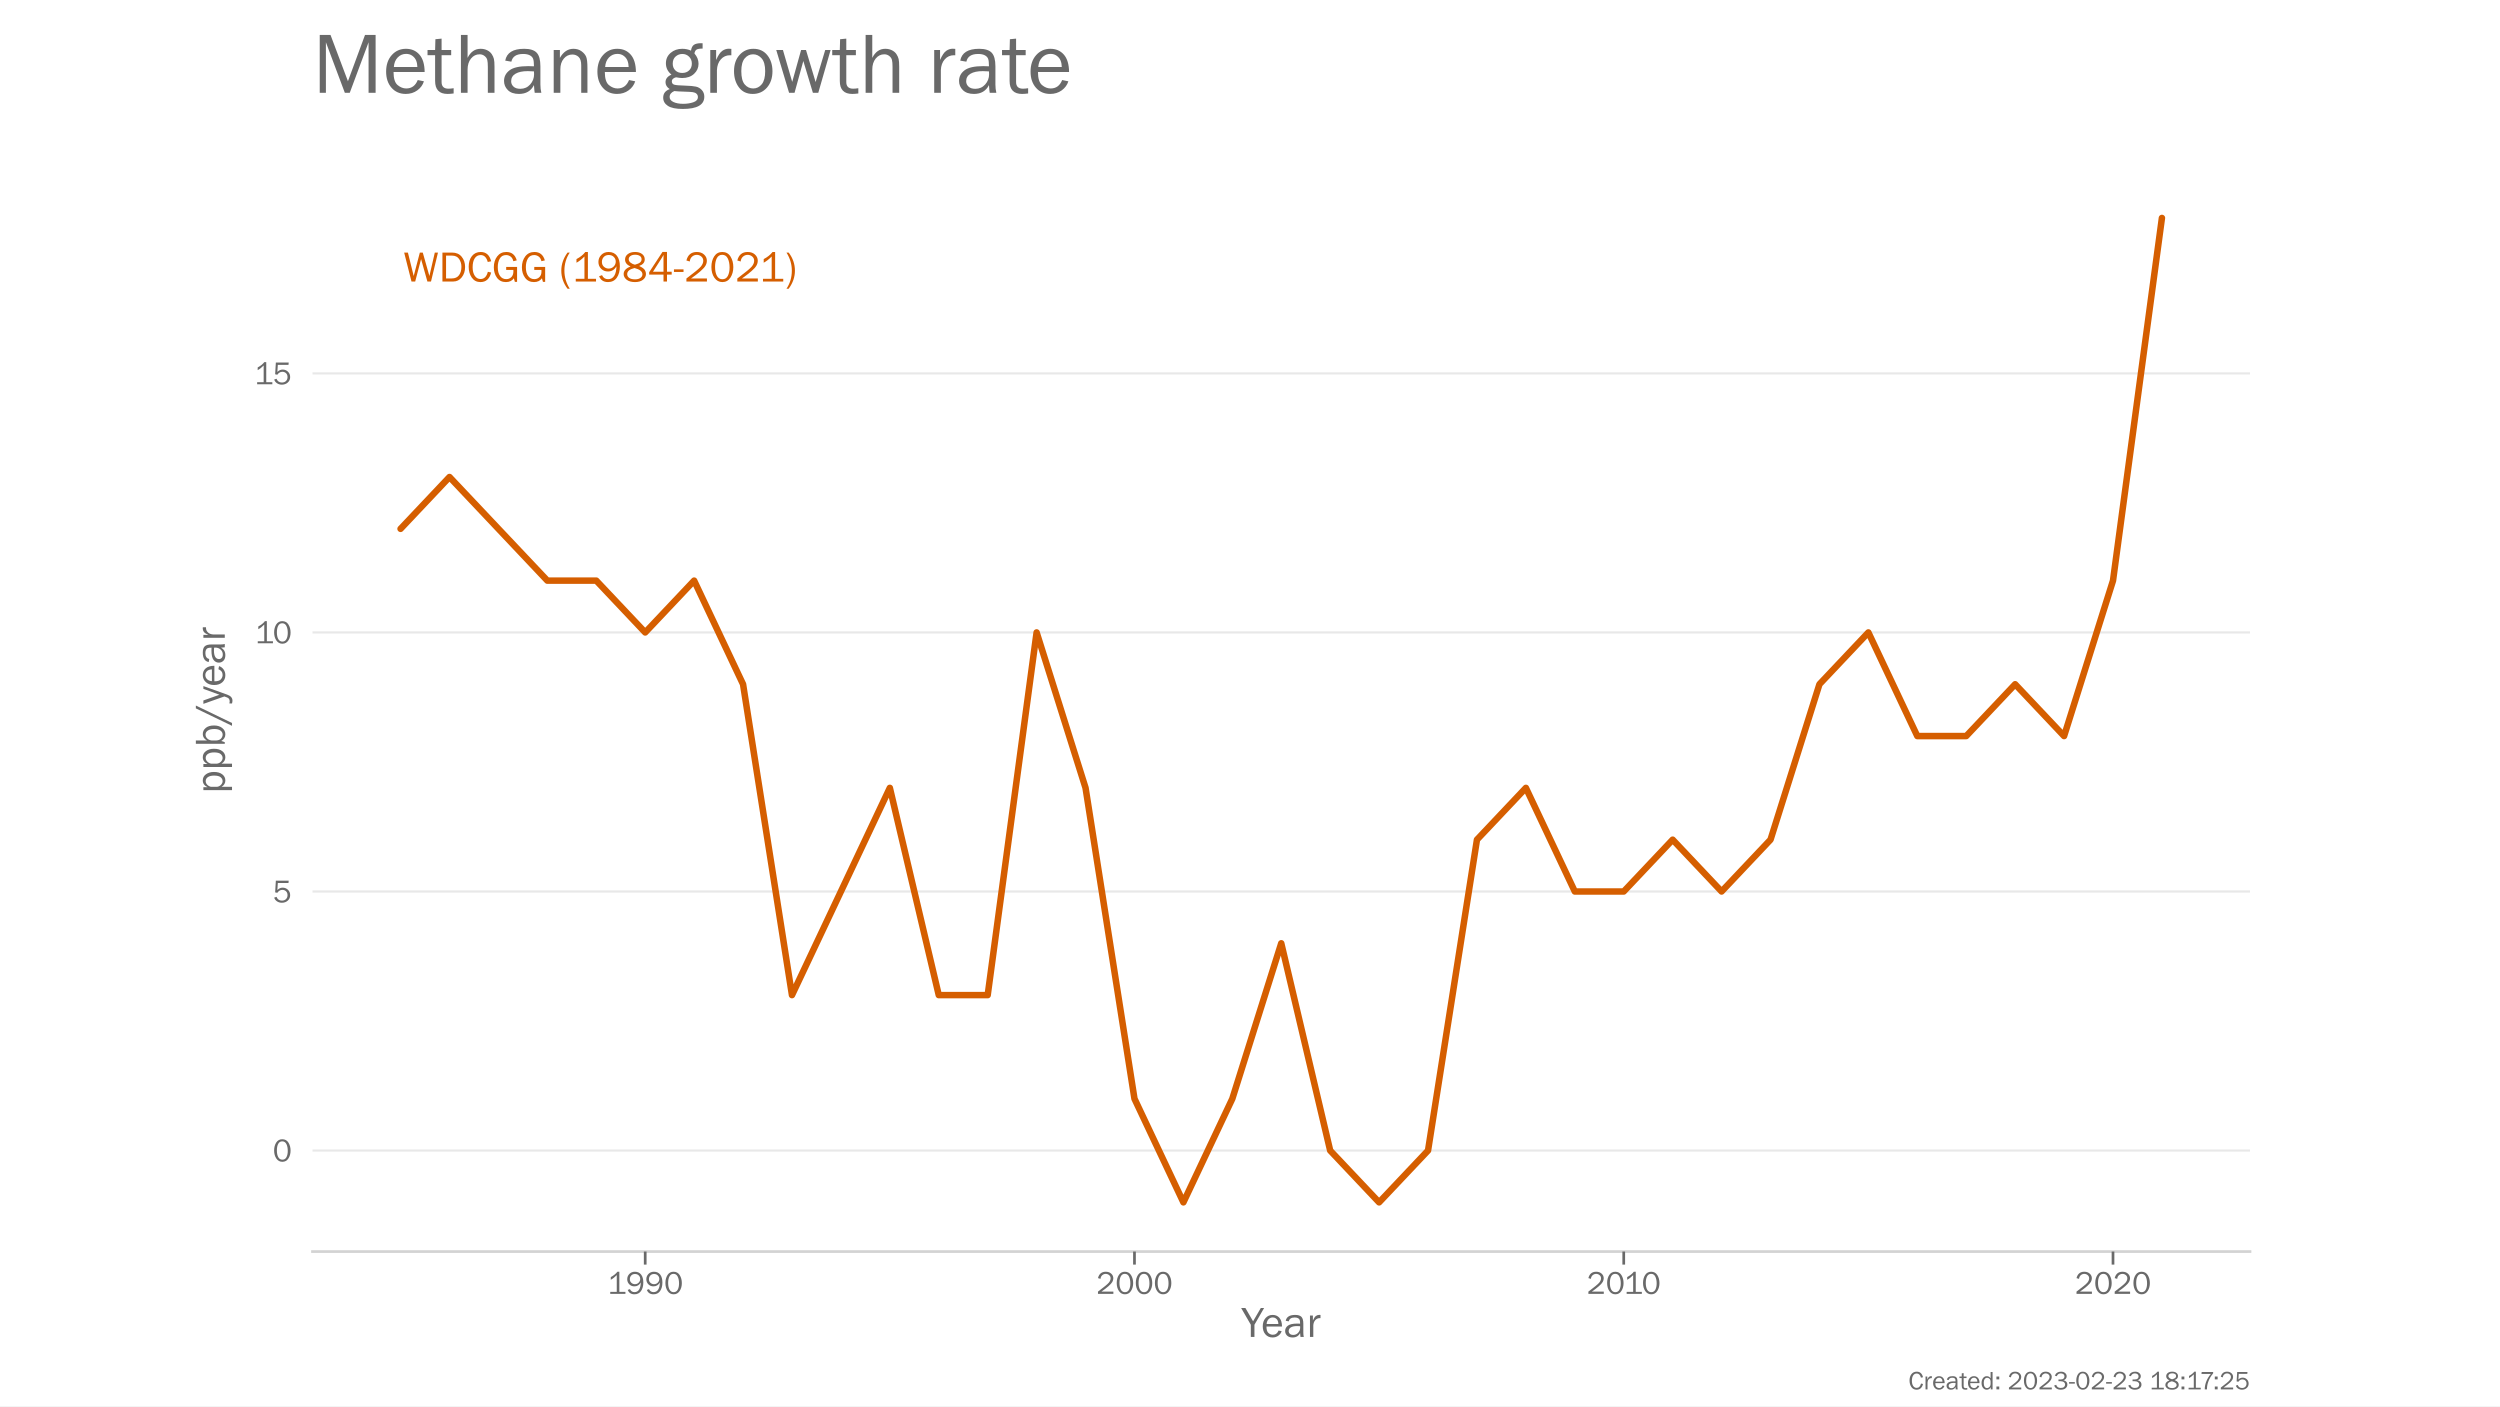
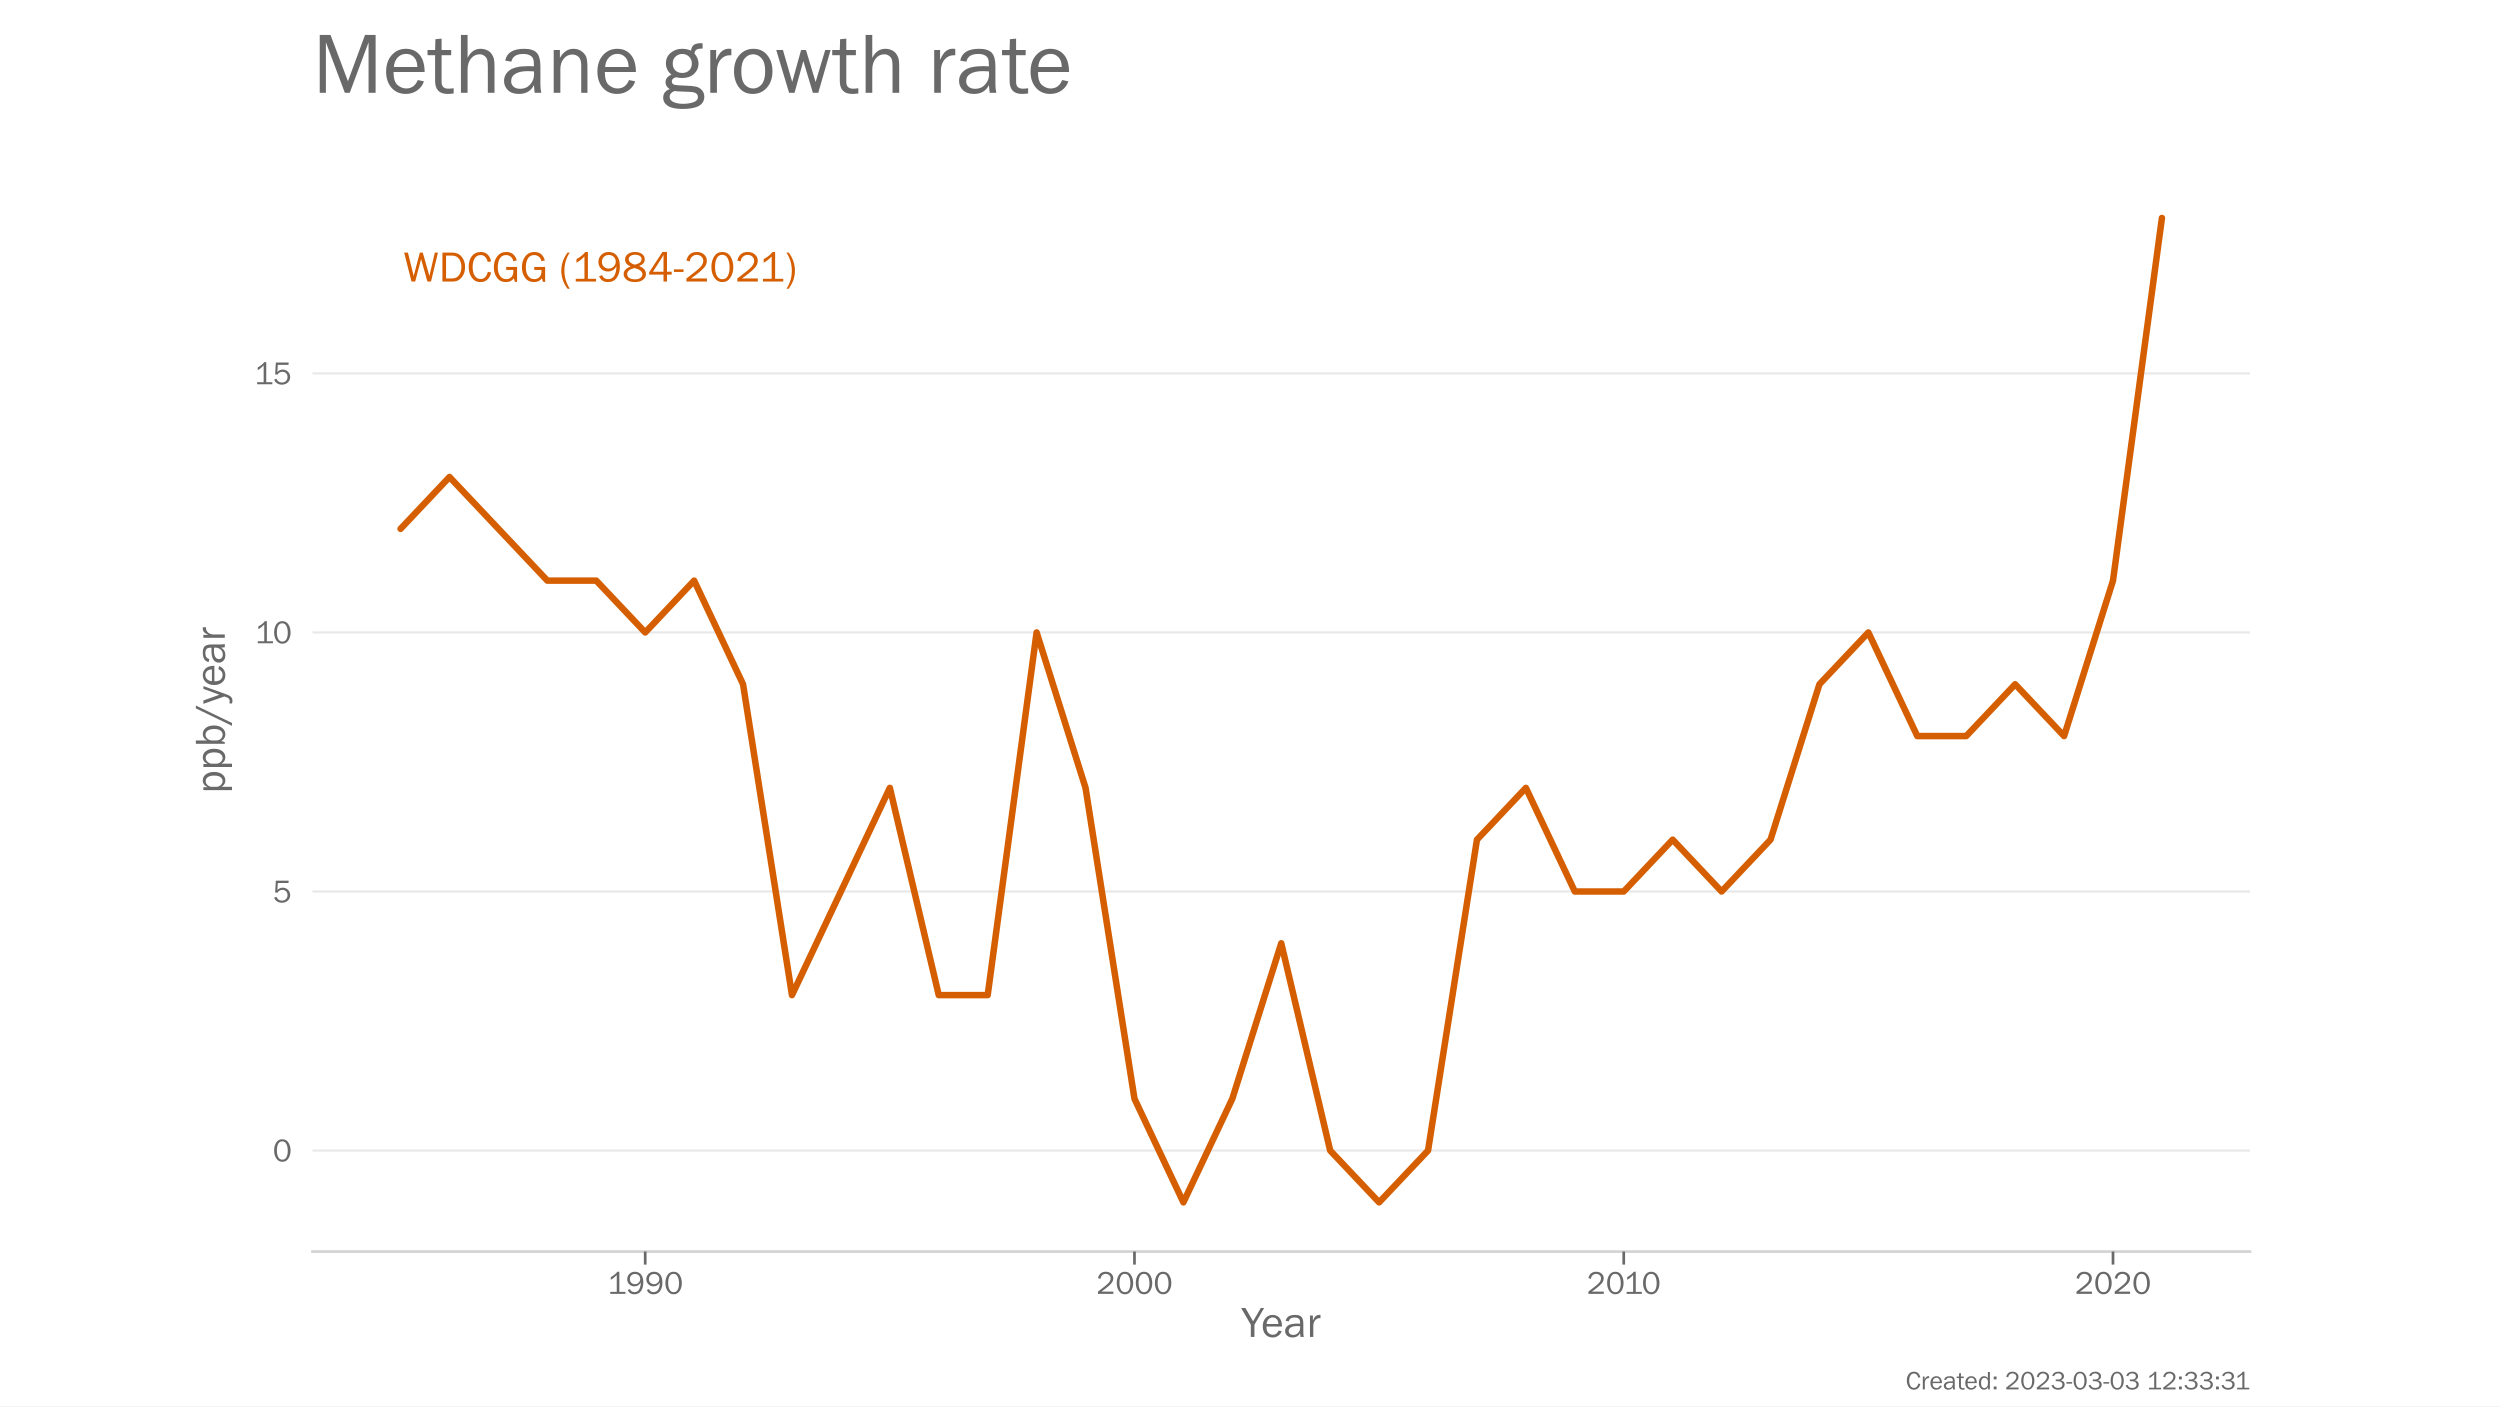
<svg xmlns="http://www.w3.org/2000/svg" xmlns:xlink="http://www.w3.org/1999/xlink" height="648pt" version="1.1" viewBox="0 0 1152 648" width="1152pt">
  <defs>
    <style type="text/css">*{stroke-linecap:butt;stroke-linejoin:round;}</style>
  </defs>
  <g id="figure_1">
    <g id="patch_1">
      <path d="M 0 648  L 1152 648  L 1152 0  L 0 0  z " style="fill:#ffffff;" />
    </g>
    <g id="axes_1">
      <g id="patch_2">
        <path d="M 144 576.72  L 1036.8 576.72  L 1036.8 77.76  L 144 77.76  z " style="fill:none;" />
      </g>
      <g id="patch_3">
        <path d="M 144 576.72  L 1036.8 576.72  " style="fill:none;stroke:#d3d3d3;stroke-linecap:square;stroke-linejoin:miter;stroke-width:1.25;" />
      </g>
      <g id="matplotlib.axis_1">
        <g id="xtick_1">
          <g id="line2d_1">
            <defs>
-               <path d="M 0 0  L 0 6  " id="m92de85a5cd" style="stroke:#696969;stroke-width:1.25;" />
-             </defs>
-             <g>
-               <use style="fill:#696969;stroke:#696969;stroke-width:1.25;" x="297.309" xlink:href="#m92de85a5cd" y="576.72" />
+               <path d="M 0 0  L 0 6  " id="mc06b7b86b5" style="stroke:#696969;stroke-width:1.25;" />
+             </defs>
+             <g>
+               <use style="fill:#696969;stroke:#696969;stroke-width:1.25;" x="297.309" xlink:href="#mc06b7b86b5" y="576.72" />
            </g>
          </g>
          <g id="text_1">
            <g style="fill:#696969;" transform="translate(279.82 596.2184)scale(0.15 -0.15)">
              <defs>
                <path d="M 55.859 6.203  L 55.859 0  L 9.188 0  L 9.188 6.203  L 29.203 6.203  L 29.203 57.672  Q 20.359 48.438 10.844 43.266  L 10.844 51.656  Q 23.969 58.547 31.203 68.016  L 37.156 68.016  L 37.156 6.203  z " id="FranklinGothic-Book-49" />
                <path d="M 5.719 12.156  L 12.406 14.594  Q 16.547 5.375 26.375 5.375  Q 35.891 5.375 40.703 13.375  Q 45.516 21.391 45.656 35.109  Q 39.109 23.094 25.984 23.094  Q 16.703 23.094 10.406 29.422  Q 4.109 35.75 4.109 45.062  Q 4.109 54.547 10.719 61.281  Q 17.328 68.016 27.594 68.016  Q 40.141 68.016 46.828 59.203  Q 53.516 50.391 53.516 34.969  Q 53.516 18.75 46.438 8.719  Q 39.359 -1.312 26.266 -1.312  Q 10.984 -1.312 5.719 12.156  z M 27.828 29.781  Q 34.719 29.781 39.375 34.594  Q 44.047 39.406 44.047 45.844  Q 44.047 52.094 39.625 56.578  Q 35.203 61.078 27.984 61.078  Q 20.656 61.078 16.406 56.469  Q 12.156 51.859 12.156 45.219  Q 12.156 38.094 16.859 33.938  Q 21.578 29.781 27.828 29.781  z " id="FranklinGothic-Book-57" />
                <path d="M 29.391 -1.312  Q 17.875 -1.312 10.984 8.672  Q 4.109 18.656 4.109 33.453  Q 4.109 48 10.641 58  Q 17.188 68.016 29.156 68.016  Q 41.656 68.016 48.125 57.562  Q 54.594 47.125 54.594 33.062  Q 54.594 19.281 47.953 8.984  Q 41.312 -1.312 29.391 -1.312  z M 29.438 5.219  Q 37.891 5.219 41.938 12.859  Q 46 20.516 46 32.078  Q 46 44.734 41.844 53.125  Q 37.703 61.531 29.047 61.531  Q 20.703 61.531 16.625 53.859  Q 12.547 46.188 12.547 33.688  Q 12.547 20.703 16.844 12.953  Q 21.141 5.219 29.438 5.219  z " id="FranklinGothic-Book-48" />
              </defs>
              <use xlink:href="#FranklinGothic-Book-49" />
              <use x="57.268" xlink:href="#FranklinGothic-Book-57" />
              <use x="115.91" xlink:href="#FranklinGothic-Book-57" />
              <use x="174.553" xlink:href="#FranklinGothic-Book-48" />
            </g>
          </g>
        </g>
        <g id="xtick_2">
          <g id="line2d_2">
            <g>
-               <use style="fill:#696969;stroke:#696969;stroke-width:1.25;" x="522.764" xlink:href="#m92de85a5cd" y="576.72" />
+               <use style="fill:#696969;stroke:#696969;stroke-width:1.25;" x="522.764" xlink:href="#mc06b7b86b5" y="576.72" />
            </g>
          </g>
          <g id="text_2">
            <g style="fill:#696969;" transform="translate(505.1714 596.2184)scale(0.15 -0.15)">
              <defs>
                <path d="M 52.484 6.938  L 52.484 0  L 5.172 0  L 5.172 6.938  Q 33.203 27.938 38.594 34.594  Q 44 41.266 44 47.797  Q 44 53.906 39.453 57.656  Q 34.906 61.422 29 61.422  Q 22.906 61.422 18.219 57.297  Q 13.531 53.172 12.938 46.094  L 5.172 48.438  Q 10.062 68.016 29.109 68.016  Q 39.406 68.016 45.844 62.156  Q 52.297 56.297 52.297 47.859  Q 52.297 42.047 49.234 36.672  Q 46.188 31.297 37.688 23.828  Q 29.203 16.359 15.719 6.938  z " id="FranklinGothic-Book-50" />
              </defs>
              <use xlink:href="#FranklinGothic-Book-50" />
              <use x="58.643" xlink:href="#FranklinGothic-Book-48" />
              <use x="117.285" xlink:href="#FranklinGothic-Book-48" />
              <use x="175.928" xlink:href="#FranklinGothic-Book-48" />
            </g>
          </g>
        </g>
        <g id="xtick_3">
          <g id="line2d_3">
            <g>
-               <use style="fill:#696969;stroke:#696969;stroke-width:1.25;" x="748.218" xlink:href="#m92de85a5cd" y="576.72" />
+               <use style="fill:#696969;stroke:#696969;stroke-width:1.25;" x="748.218" xlink:href="#mc06b7b86b5" y="576.72" />
            </g>
          </g>
          <g id="text_3">
            <g style="fill:#696969;" transform="translate(731.151 596.2184)scale(0.15 -0.15)">
              <use xlink:href="#FranklinGothic-Book-50" />
              <use x="58.643" xlink:href="#FranklinGothic-Book-48" />
              <use x="113.535" xlink:href="#FranklinGothic-Book-49" />
              <use x="168.928" xlink:href="#FranklinGothic-Book-48" />
            </g>
          </g>
        </g>
        <g id="xtick_4">
          <g id="line2d_4">
            <g>
-               <use style="fill:#696969;stroke:#696969;stroke-width:1.25;" x="973.673" xlink:href="#m92de85a5cd" y="576.72" />
+               <use style="fill:#696969;stroke:#696969;stroke-width:1.25;" x="973.673" xlink:href="#mc06b7b86b5" y="576.72" />
            </g>
          </g>
          <g id="text_4">
            <g style="fill:#696969;" transform="translate(956.0805 596.2184)scale(0.15 -0.15)">
              <use xlink:href="#FranklinGothic-Book-50" />
              <use x="58.643" xlink:href="#FranklinGothic-Book-48" />
              <use x="117.285" xlink:href="#FranklinGothic-Book-50" />
              <use x="175.928" xlink:href="#FranklinGothic-Book-48" />
            </g>
          </g>
        </g>
        <g id="text_5">
          <g style="fill:#696969;" transform="translate(572.1094 616.0481)scale(0.2 -0.2)">
            <defs>
              <path d="M 52 66.656  L 29.688 28.031  L 29.688 0  L 21.344 0  L 21.344 28.031  L -0.984 66.656  L 8.844 66.656  L 26.562 35.984  L 44.391 66.656  z " id="FranklinGothic-Book-89" />
              <path d="M 40.234 14.703  L 47.359 13.234  Q 45.406 6.938 39.734 2.812  Q 34.078 -1.312 26.422 -1.312  Q 16.312 -1.312 10.062 5.781  Q 3.812 12.891 3.812 24.422  Q 3.812 36.188 10.297 43.438  Q 16.797 50.688 26.609 50.688  Q 36.281 50.688 42.156 44  Q 48.047 37.312 48.188 23.969  L 12.359 23.969  Q 12.359 12.797 17.047 8.891  Q 21.734 4.984 26.953 4.984  Q 36.375 4.984 40.234 14.703  z M 39.797 29.688  Q 39.703 33.844 38.422 37.062  Q 37.156 40.281 34.125 42.547  Q 31.109 44.828 26.859 44.828  Q 21.141 44.828 17.156 40.719  Q 13.188 36.625 12.703 29.688  z " id="FranklinGothic-Book-101" />
              <path d="M 46.297 0  L 38.672 0  Q 38.234 2.344 37.797 8.891  Q 32.719 -1.312 20.516 -1.312  Q 12.203 -1.312 7.766 3.078  Q 3.328 7.469 3.328 13.625  Q 3.328 21.094 9.672 25.906  Q 16.016 30.719 31.25 30.719  Q 33.297 30.719 37.797 30.516  Q 37.797 36.375 36.891 38.984  Q 35.984 41.609 33.047 43.172  Q 30.125 44.734 25.344 44.734  Q 13.672 44.734 11.766 35.844  L 4.688 37.062  Q 7.281 50.688 26.469 50.688  Q 36.672 50.688 40.938 46.172  Q 45.219 41.656 45.219 30.516  L 45.219 9.578  Q 45.219 4.344 46.297 0  z M 37.797 24.656  Q 33.109 24.953 30.672 24.953  Q 21.578 24.953 16.547 21.969  Q 11.531 19 11.531 13.281  Q 11.531 9.672 14.234 7.125  Q 16.938 4.594 22.078 4.594  Q 29 4.594 33.469 9.625  Q 37.938 14.656 37.938 21.438  Q 37.938 22.797 37.797 24.656  z " id="FranklinGothic-Book-97" />
              <path d="M 15.328 0  L 7.672 0  L 7.672 49.312  L 14.406 49.312  L 14.406 37.797  Q 17.969 45.953 21.547 48.359  Q 25.141 50.781 28.906 50.781  Q 30.078 50.781 31.938 50.594  L 31.938 43.266  L 30.375 43.266  Q 24.031 43.266 19.828 38.531  Q 15.625 33.797 15.328 26.078  z " id="FranklinGothic-Book-114" />
            </defs>
            <use xlink:href="#FranklinGothic-Book-89" />
            <use x="45.025" xlink:href="#FranklinGothic-Book-101" />
            <use x="97.076" xlink:href="#FranklinGothic-Book-97" />
            <use x="149.957" xlink:href="#FranklinGothic-Book-114" />
          </g>
        </g>
      </g>
      <g id="matplotlib.axis_2">
        <g id="ytick_1">
          <g id="line2d_5">
-             <path clip-path="url(#pb5f0320cb5)" d="M 144 530.166  L 1036.8 530.166  " style="fill:none;stroke:#d3d3d3;stroke-linecap:round;stroke-opacity:0.5;" />
+             <path clip-path="url(#paf0f577ff1)" d="M 144 530.166  L 1036.8 530.166  " style="fill:none;stroke:#d3d3d3;stroke-linecap:round;stroke-opacity:0.5;" />
          </g>
          <g id="text_6">
            <g style="fill:#696969;" transform="translate(125.7039 535.1655)scale(0.15 -0.15)">
              <use xlink:href="#FranklinGothic-Book-48" />
            </g>
          </g>
        </g>
        <g id="ytick_2">
          <g id="line2d_6">
-             <path clip-path="url(#pb5f0320cb5)" d="M 144 410.798  L 1036.8 410.798  " style="fill:none;stroke:#d3d3d3;stroke-linecap:round;stroke-opacity:0.5;" />
+             <path clip-path="url(#paf0f577ff1)" d="M 144 410.798  L 1036.8 410.798  " style="fill:none;stroke:#d3d3d3;stroke-linecap:round;stroke-opacity:0.5;" />
          </g>
          <g id="text_7">
            <g style="fill:#696969;" transform="translate(125.7039 415.7971)scale(0.15 -0.15)">
              <defs>
                <path d="M 48.875 66.656  L 48.188 59.469  L 15.438 59.469  L 14.016 37.844  Q 21.438 45.125 30.328 45.125  Q 39.703 45.125 46.516 38.625  Q 53.328 32.125 53.328 22.016  Q 53.328 11.766 45.922 5.219  Q 38.531 -1.312 27.828 -1.312  Q 19.438 -1.312 12.891 3.078  Q 6.344 7.469 4.297 14.453  L 11.422 16.891  Q 15.828 5.281 27.938 5.281  Q 35.891 5.281 40.578 9.984  Q 45.266 14.703 45.266 22.016  Q 45.266 29.688 40.625 33.984  Q 35.984 38.281 29.5 38.281  Q 20.016 38.281 13.812 29.203  L 7.234 30.609  L 9.375 66.656  z " id="FranklinGothic-Book-53" />
              </defs>
              <use xlink:href="#FranklinGothic-Book-53" />
            </g>
          </g>
        </g>
        <g id="ytick_3">
          <g id="line2d_7">
-             <path clip-path="url(#pb5f0320cb5)" d="M 144 291.429  L 1036.8 291.429  " style="fill:none;stroke:#d3d3d3;stroke-linecap:round;stroke-opacity:0.5;" />
+             <path clip-path="url(#paf0f577ff1)" d="M 144 291.429  L 1036.8 291.429  " style="fill:none;stroke:#d3d3d3;stroke-linecap:round;stroke-opacity:0.5;" />
          </g>
          <g id="text_8">
            <g style="fill:#696969;" transform="translate(117.3953 296.4287)scale(0.15 -0.15)">
              <use xlink:href="#FranklinGothic-Book-49" />
              <use x="55.393" xlink:href="#FranklinGothic-Book-48" />
            </g>
          </g>
        </g>
        <g id="ytick_4">
          <g id="line2d_8">
-             <path clip-path="url(#pb5f0320cb5)" d="M 144 172.061  L 1036.8 172.061  " style="fill:none;stroke:#d3d3d3;stroke-linecap:round;stroke-opacity:0.5;" />
+             <path clip-path="url(#paf0f577ff1)" d="M 144 172.061  L 1036.8 172.061  " style="fill:none;stroke:#d3d3d3;stroke-linecap:round;stroke-opacity:0.5;" />
          </g>
          <g id="text_9">
            <g style="fill:#696969;" transform="translate(117.1141 177.0603)scale(0.15 -0.15)">
              <use xlink:href="#FranklinGothic-Book-49" />
              <use x="57.268" xlink:href="#FranklinGothic-Book-53" />
            </g>
          </g>
        </g>
        <g id="text_10">
          <g style="fill:#696969;" transform="translate(103.5797 365.6369)rotate(-90)scale(0.2 -0.2)">
            <defs>
              <path d="M 15.328 -16.656  L 7.672 -16.656  L 7.672 49.312  L 14.547 49.312  L 14.547 39.75  Q 19.781 50.688 30.125 50.688  Q 38.875 50.688 44.234 43.375  Q 49.609 36.078 49.609 24.906  Q 49.609 12.844 44.094 5.766  Q 38.578 -1.312 29.938 -1.312  Q 20.656 -1.312 15.328 7.516  z M 15.328 31.781  L 15.328 17.922  Q 16.062 12.312 20.062 8.641  Q 24.078 4.984 28.422 4.984  Q 33.453 4.984 37.328 9.375  Q 41.219 13.766 41.219 24.562  Q 41.219 33.891 37.703 38.938  Q 34.188 44 28.375 44  Q 23.781 44 20.141 40.422  Q 16.5 36.859 15.328 31.781  z " id="FranklinGothic-Book-112" />
              <path d="M 11.375 0  L 7.672 0  L 7.672 66.656  L 15.328 66.656  L 15.328 41.109  Q 20.609 50.688 29.891 50.688  Q 38.375 50.688 44.109 44  Q 49.859 37.312 49.859 24.562  Q 49.859 13.578 44.219 6.125  Q 38.578 -1.312 29.547 -1.312  Q 19.484 -1.312 14.109 8.156  z M 15.328 19.344  Q 15.875 11.766 20 8.344  Q 24.125 4.938 28.719 4.938  Q 34.578 4.938 38.156 10.016  Q 41.75 15.094 41.75 23.922  Q 41.75 33.453 38.281 38.891  Q 34.812 44.344 28.656 44.344  Q 23.828 44.344 19.938 40.453  Q 16.062 36.578 15.328 30.422  z " id="FranklinGothic-Book-98" />
              <path d="M 1.859 -16.656  L -4.688 -16.656  L 35.547 66.656  L 42.094 66.656  z " id="FranklinGothic-Book-47" />
              <path d="M 41.5 49.312  L 21.734 -5.766  Q 17.438 -17.672 8.016 -17.672  Q 5.031 -17.672 1.422 -16.656  L 1.422 -10.641  Q 4.391 -11.328 6.547 -11.328  Q 10.203 -11.328 12.672 -9.219  Q 15.141 -7.125 17.578 0.922  L 0.531 49.312  L 8.344 49.312  L 21.531 12.25  L 35.062 49.312  z " id="FranklinGothic-Book-121" />
            </defs>
            <use xlink:href="#FranklinGothic-Book-112" />
            <use x="53.418" xlink:href="#FranklinGothic-Book-112" />
            <use x="106.836" xlink:href="#FranklinGothic-Book-98" />
            <use x="160.547" xlink:href="#FranklinGothic-Book-47" />
            <use x="205.957" xlink:href="#FranklinGothic-Book-121" />
            <use x="246.086" xlink:href="#FranklinGothic-Book-101" />
            <use x="298.137" xlink:href="#FranklinGothic-Book-97" />
            <use x="351.018" xlink:href="#FranklinGothic-Book-114" />
          </g>
        </g>
      </g>
      <g id="text_11">
        <g style="fill:#696969;" transform="translate(144 42.76)scale(0.4 -0.4)">
          <defs>
            <path d="M 72.703 0  L 64.594 0  L 64.594 58.203  L 42.922 0  L 37.25 0  L 15.438 58.203  L 15.438 0  L 8.344 0  L 8.344 66.656  L 20.75 66.656  L 40.828 13.328  L 60.5 66.656  L 72.703 66.656  z " id="FranklinGothic-Book-77" />
            <path d="M 30.031 5.281  L 30.031 -0.781  Q 25.984 -1.312 23 -1.312  Q 8.688 -1.312 8.688 13.625  L 8.688 43.312  L -0.047 43.312  L -0.047 49.312  L 8.688 49.312  L 9.031 61.719  L 16.156 62.406  L 16.156 49.312  L 27.203 49.312  L 27.203 43.312  L 16.156 43.312  L 16.156 12.359  Q 16.156 4.734 24.078 4.734  Q 26.703 4.734 30.031 5.281  z " id="FranklinGothic-Book-116" />
            <path d="M 46.344 0  L 38.672 0  L 38.672 29.938  Q 38.672 35.203 38.016 37.844  Q 37.359 40.484 34.891 42.406  Q 32.422 44.344 29.203 44.344  Q 23.297 44.344 19.312 39.5  Q 15.328 34.672 15.328 26.562  L 15.328 0  L 7.672 0  L 7.672 66.656  L 15.328 66.656  L 15.328 40.234  Q 20.562 50.688 30.281 50.688  Q 34.625 50.688 38.016 48.969  Q 41.406 47.266 43.203 44.484  Q 45.016 41.703 45.672 38.984  Q 46.344 36.281 46.344 29.938  z " id="FranklinGothic-Book-104" />
            <path d="M 46.531 0  L 39.359 0  L 39.359 31.688  Q 39.359 38.531 36.375 41.312  Q 33.406 44.094 29.156 44.094  Q 23.297 44.094 19.312 39.406  Q 15.328 34.719 15.328 27.047  L 15.328 0  L 7.672 0  L 7.672 49.312  L 14.797 49.312  L 14.797 40.234  Q 20.797 50.688 30.375 50.688  Q 35.891 50.688 39.766 47.828  Q 43.656 44.969 45.094 41.406  Q 46.531 37.844 46.531 28.516  z " id="FranklinGothic-Book-110" />
            <path id="FranklinGothic-Book-32" />
            <path d="M 47.953 57.031  L 47.953 50.922  Q 42.672 50.922 40.891 49.703  Q 39.109 48.484 38.531 45.312  Q 43.266 39.844 43.266 33.406  Q 43.266 26.656 38.109 21.828  Q 32.953 17 24.266 17  Q 22.312 17 20.906 17.281  Q 18.219 17.828 17.531 17.828  Q 16.219 17.828 14.359 16.531  Q 12.5 15.234 12.5 13.188  Q 12.5 10.25 15.188 9.375  Q 17.875 8.5 27.828 8.25  Q 36.281 8.016 40.312 7.109  Q 44.344 6.203 47.125 3.094  Q 49.906 0 49.906 -4.5  Q 49.906 -18.609 25.094 -18.609  Q 13.328 -18.609 7.938 -15.062  Q 2.547 -11.531 2.547 -5.609  Q 2.547 1.562 10.062 4.25  Q 5.219 7.422 5.219 12.203  Q 5.219 17.922 12.062 20.953  Q 5.672 26.125 5.672 33.984  Q 5.672 41.312 11.141 46  Q 16.609 50.688 24.469 50.688  Q 30.031 50.688 34.578 48.578  Q 35.297 53.422 37.953 55.266  Q 40.625 57.125 46.047 57.125  Q 46.578 57.125 47.953 57.031  z M 24.516 22.859  Q 29.391 22.859 32.469 25.859  Q 35.547 28.859 35.547 33.641  Q 35.547 38.531 32.344 41.625  Q 29.156 44.734 24.609 44.734  Q 20.266 44.734 16.891 41.828  Q 13.531 38.922 13.531 33.547  Q 13.531 28.766 16.547 25.812  Q 19.578 22.859 24.516 22.859  z M 15.328 2  Q 9.969 -0.344 9.969 -4.781  Q 9.969 -8.547 14.375 -10.625  Q 18.797 -12.703 25.641 -12.703  Q 31.984 -12.703 37.25 -10.906  Q 42.531 -9.125 42.531 -4.891  Q 42.531 -2.594 40.969 -1.125  Q 39.406 0.344 36.688 0.734  Q 33.984 1.125 27.25 1.312  Q 19.188 1.516 15.328 2  z " id="FranklinGothic-Book-103" />
            <path d="M 25.344 -1.312  Q 15.188 -1.312 9.5 6.203  Q 3.812 13.719 3.812 24.859  Q 3.812 36.625 10.203 43.656  Q 16.609 50.688 26.125 50.688  Q 36.328 50.688 42.203 43.281  Q 48.094 35.891 48.094 24.812  Q 48.094 13.281 41.75 5.984  Q 35.406 -1.312 25.344 -1.312  z M 25.922 4.984  Q 31.781 4.984 35.734 9.812  Q 39.703 14.656 39.703 24.859  Q 39.703 35.109 35.547 39.719  Q 31.391 44.344 25.828 44.344  Q 20.125 44.344 16.156 39.672  Q 12.203 35.016 12.203 24.906  Q 12.203 14.203 16.156 9.594  Q 20.125 4.984 25.922 4.984  z " id="FranklinGothic-Book-111" />
            <path d="M 64.5 49.312  L 50.297 0  L 44.094 0  L 33.062 36.625  L 22.953 0  L 16.656 0  L 1.859 49.312  L 9.578 49.312  L 20.266 12.547  L 30.516 49.312  L 36.141 49.312  L 47.219 12.406  L 58.297 49.312  z " id="FranklinGothic-Book-119" />
          </defs>
          <use xlink:href="#FranklinGothic-Book-77" />
          <use x="81.006" xlink:href="#FranklinGothic-Book-101" />
          <use x="132.557" xlink:href="#FranklinGothic-Book-116" />
          <use x="163.318" xlink:href="#FranklinGothic-Book-104" />
          <use x="217.322" xlink:href="#FranklinGothic-Book-97" />
          <use x="270.203" xlink:href="#FranklinGothic-Book-110" />
          <use x="324.402" xlink:href="#FranklinGothic-Book-101" />
          <use x="376.453" xlink:href="#FranklinGothic-Book-32" />
          <use x="401.453" xlink:href="#FranklinGothic-Book-103" />
          <use x="450.574" xlink:href="#FranklinGothic-Book-114" />
          <use x="481.783" xlink:href="#FranklinGothic-Book-111" />
          <use x="532.361" xlink:href="#FranklinGothic-Book-119" />
          <use x="598.768" xlink:href="#FranklinGothic-Book-116" />
          <use x="629.529" xlink:href="#FranklinGothic-Book-104" />
          <use x="683.533" xlink:href="#FranklinGothic-Book-32" />
          <use x="708.533" xlink:href="#FranklinGothic-Book-114" />
          <use x="741.492" xlink:href="#FranklinGothic-Book-97" />
          <use x="794.373" xlink:href="#FranklinGothic-Book-116" />
          <use x="823.385" xlink:href="#FranklinGothic-Book-101" />
        </g>
      </g>
      <g id="legend_1">
        <g id="line2d_9" />
        <g id="text_12">
          <g style="fill:#d55e00;" transform="translate(185.856 129.7184)scale(0.2 -0.2)">
            <defs>
              <path d="M 79.828 66.656  L 63.766 0  L 55.422 0  L 40.875 51.703  L 27.344 0  L 18.797 0  L 1.906 66.656  L 10.547 66.656  L 23.875 12.641  L 38.031 66.656  L 44.781 66.656  L 60.062 12.641  L 72.516 66.656  z " id="FranklinGothic-Book-87" />
              <path d="M 8.344 0  L 8.344 66.656  L 30.719 66.656  Q 44.828 66.656 52.688 57.031  Q 60.547 47.406 60.547 33.5  Q 60.547 19.391 52.875 9.688  Q 45.219 0 33.453 0  z M 16.703 7.078  L 30.219 7.078  Q 40.969 7.078 46.531 14.5  Q 52.094 21.922 52.094 34.078  Q 52.094 43.953 46.797 51.812  Q 41.5 59.672 30.219 59.672  L 16.703 59.672  z " id="FranklinGothic-Book-68" />
              <path d="M 48.297 22.406  L 55.906 20.703  Q 50.438 -1.312 31.203 -1.312  Q 18.562 -1.312 11.359 8.891  Q 4.156 19.094 4.156 33.984  Q 4.156 49.359 11.672 58.688  Q 19.188 68.016 31.844 68.016  Q 50.594 68.016 55.906 46.578  L 48.047 45.016  Q 43.75 60.938 31.781 60.938  Q 22.953 60.938 18.094 53.531  Q 13.234 46.141 13.234 32.766  Q 13.234 20.516 18.203 13.109  Q 23.188 5.719 31.391 5.719  Q 44.141 5.719 48.297 22.406  z " id="FranklinGothic-Book-67" />
              <path d="M 57.719 33.594  L 57.719 -0.875  L 52.594 -0.875  L 50.297 7.469  Q 44.141 -1.312 31.984 -1.312  Q 18.797 -1.312 11.469 8.594  Q 4.156 18.5 4.156 32.672  Q 4.156 47.797 11.906 57.906  Q 19.672 68.016 33.016 68.016  Q 51.422 68.016 57.031 48.688  L 49.125 46.781  Q 47.406 54.203 42.719 57.562  Q 38.031 60.938 32.469 60.938  Q 22.609 60.938 17.922 52.969  Q 13.234 45.016 13.234 33.016  Q 13.234 20.062 18.484 12.766  Q 23.734 5.469 32.766 5.469  Q 39.797 5.469 44.5 10.125  Q 49.219 14.797 49.219 23  Q 49.219 24.516 49.125 26.609  L 32.625 26.609  L 32.625 33.594  z " id="FranklinGothic-Book-71" />
              <path d="M 24.703 -16.656  L 19.578 -16.656  Q 5.219 2.203 5.219 25.094  Q 5.219 46.969 19.578 66.656  L 24.703 66.656  Q 12.359 48.25 12.359 25  Q 12.359 2.828 24.703 -16.656  z " id="FranklinGothic-Book-40" />
              <path d="M 19.484 34.578  Q 6.844 40.094 6.844 50.594  Q 6.844 58.203 13.141 63.109  Q 19.438 68.016 29.828 68.016  Q 40.094 68.016 46.141 63.297  Q 52.203 58.594 52.203 50.984  Q 52.203 40.375 39.266 35.797  Q 49.703 30.953 52.359 26.453  Q 55.031 21.969 55.031 17.484  Q 55.031 9.469 48.219 4.078  Q 41.406 -1.312 29.734 -1.312  Q 17.281 -1.312 10.438 4.172  Q 3.609 9.672 3.609 17.234  Q 3.609 28.516 19.484 34.578  z M 29.594 38.719  Q 37.984 40.969 41.453 43.891  Q 44.922 46.828 44.922 51.219  Q 44.922 56.344 40.797 59  Q 36.672 61.672 29.938 61.672  Q 23.484 61.672 19.375 58.859  Q 15.281 56.062 15.281 51.312  Q 15.281 46.625 19.844 43.203  Q 24.422 39.797 29.594 38.719  z M 28.656 31.062  Q 11.766 27.047 11.766 16.938  Q 11.766 11.672 16.375 8.328  Q 21 4.984 29.984 4.984  Q 37.594 4.984 42.234 8.25  Q 46.875 11.531 46.875 16.609  Q 46.875 26.312 28.656 31.062  z " id="FranklinGothic-Book-56" />
              <path d="M 44.094 0  L 36.031 0  L 36.031 15.875  L 3.078 15.875  L 3.078 21.484  L 33.641 68.062  L 44.094 68.062  L 44.094 22.469  L 54.891 22.469  L 54.891 15.875  L 44.094 15.875  z M 36.031 22.469  L 36.031 54  Q 36.031 57.422 36.188 61.375  Q 34.078 57.516 32.562 55.125  L 11.766 22.469  z " id="FranklinGothic-Book-52" />
              <path d="M 23.531 27.984  L 23.531 22.016  L 1.469 22.016  L 1.469 27.984  z " id="FranklinGothic-Book-45" />
              <path d="M 4.641 66.656  L 9.719 66.656  Q 24.125 47.797 24.125 24.906  Q 24.125 3.031 9.719 -16.656  L 4.641 -16.656  Q 17 1.766 17 25  Q 17 47.172 4.641 66.656  z " id="FranklinGothic-Book-41" />
            </defs>
            <use xlink:href="#FranklinGothic-Book-87" />
            <use x="81.738" xlink:href="#FranklinGothic-Book-68" />
            <use x="146.436" xlink:href="#FranklinGothic-Book-67" />
            <use x="204.346" xlink:href="#FranklinGothic-Book-71" />
            <use x="269.043" xlink:href="#FranklinGothic-Book-71" />
            <use x="333.74" xlink:href="#FranklinGothic-Book-32" />
            <use x="358.74" xlink:href="#FranklinGothic-Book-40" />
            <use x="388.086" xlink:href="#FranklinGothic-Book-49" />
            <use x="445.354" xlink:href="#FranklinGothic-Book-57" />
            <use x="503.996" xlink:href="#FranklinGothic-Book-56" />
            <use x="563.389" xlink:href="#FranklinGothic-Book-52" />
            <use x="622.031" xlink:href="#FranklinGothic-Book-45" />
            <use x="647.031" xlink:href="#FranklinGothic-Book-50" />
            <use x="705.674" xlink:href="#FranklinGothic-Book-48" />
            <use x="764.316" xlink:href="#FranklinGothic-Book-50" />
            <use x="819.459" xlink:href="#FranklinGothic-Book-49" />
            <use x="878.102" xlink:href="#FranklinGothic-Book-41" />
          </g>
        </g>
      </g>
      <g id="line2d_10">
-         <path clip-path="url(#pb5f0320cb5)" d="M 184.582 243.682  L 207.127 219.808  L 229.673 243.682  L 252.218 267.556  L 274.764 267.556  L 297.309 291.429  L 319.855 267.556  L 342.4 315.303  L 364.945 458.545  L 387.491 410.798  L 410.036 363.051  L 432.582 458.545  L 455.127 458.545  L 477.673 291.429  L 500.218 363.051  L 522.764 506.293  L 545.309 554.04  L 567.855 506.293  L 590.4 434.672  L 612.945 530.166  L 635.491 554.04  L 658.036 530.166  L 680.582 386.924  L 703.127 363.051  L 725.673 410.798  L 748.218 410.798  L 770.764 386.924  L 793.309 410.798  L 815.855 386.924  L 838.4 315.303  L 860.945 291.429  L 883.491 339.177  L 906.036 339.177  L 928.582 315.303  L 951.127 339.177  L 973.673 267.556  L 996.218 100.44  " style="fill:none;stroke:#d55e00;stroke-linecap:round;stroke-width:3;" />
+         <path clip-path="url(#paf0f577ff1)" d="M 184.582 243.682  L 207.127 219.808  L 229.673 243.682  L 252.218 267.556  L 274.764 267.556  L 297.309 291.429  L 319.855 267.556  L 342.4 315.303  L 364.945 458.545  L 387.491 410.798  L 410.036 363.051  L 432.582 458.545  L 455.127 458.545  L 477.673 291.429  L 500.218 363.051  L 522.764 506.293  L 545.309 554.04  L 567.855 506.293  L 590.4 434.672  L 612.945 530.166  L 635.491 554.04  L 658.036 530.166  L 680.582 386.924  L 703.127 363.051  L 725.673 410.798  L 748.218 410.798  L 770.764 386.924  L 793.309 410.798  L 815.855 386.924  L 838.4 315.303  L 860.945 291.429  L 883.491 339.177  L 906.036 339.177  L 928.582 315.303  L 951.127 339.177  L 973.673 267.556  L 996.218 100.44  " style="fill:none;stroke:#d55e00;stroke-linecap:round;stroke-width:3;" />
      </g>
    </g>
    <g id="text_13">
      <g id="patch_4">
-         <path d="M 875.454 646.183  L 1040.76 646.183  L 1040.76 628.265  L 875.454 628.265  z " style="fill:#ffffff;stroke:#ffffff;stroke-linejoin:miter;" />
-       </g>
-       <g style="fill:#696969;" transform="translate(879.4144 640.224)scale(0.12 -0.12)">
+         <path d="M 874.209 646.183  L 1040.76 646.183  L 1040.76 628.265  L 874.209 628.265  z " style="fill:#ffffff;stroke:#ffffff;stroke-linejoin:miter;" />
+       </g>
+       <g style="fill:#696969;" transform="translate(878.1694 640.224)scale(0.12 -0.12)">
        <defs>
          <path d="M 46.188 66.656  L 46.188 0  L 39.203 0  L 39.203 8.453  Q 34.031 -1.312 23.641 -1.312  Q 14.984 -1.312 9.422 5.938  Q 3.859 13.188 3.859 24.266  Q 3.859 35.594 9.375 43.141  Q 14.891 50.688 24.031 50.688  Q 32.906 50.688 38.531 42.578  L 38.531 66.656  z M 38.531 30.281  Q 38.531 36.766 34.562 40.672  Q 30.609 44.578 25.344 44.578  Q 19.625 44.578 15.938 39.5  Q 12.25 34.422 12.25 25.25  Q 12.25 15.328 15.641 10.156  Q 19.047 4.984 24.953 4.984  Q 30.328 4.984 34.422 9.469  Q 38.531 13.969 38.531 20.016  z " id="FranklinGothic-Book-100" />
          <path d="M 17.969 49.312  L 17.969 38.375  L 7.078 38.375  L 7.078 49.312  z M 17.969 10.984  L 17.969 0  L 7.078 0  L 7.078 10.984  z " id="FranklinGothic-Book-58" />
          <path d="M 19.344 31.344  L 19.344 37.984  L 26.953 37.984  Q 35.297 37.984 38.891 41.406  Q 42.484 44.828 42.484 49.703  Q 42.484 55.078 38.469 58.219  Q 34.469 61.375 28.422 61.375  Q 17.188 61.375 12.891 50.531  L 5.375 52.688  Q 11.812 68.016 29.203 68.016  Q 38.969 68.016 44.969 62.812  Q 50.984 57.625 50.984 50.297  Q 50.984 44.625 47.359 40.406  Q 43.75 36.188 38.094 35.109  Q 44.438 34.188 49 29.781  Q 53.562 25.391 53.562 18.406  Q 53.562 10.062 46.766 4.375  Q 39.984 -1.312 28.172 -1.312  Q 18.797 -1.312 12.125 3.125  Q 5.469 7.562 2.938 14.938  L 10.688 17.531  Q 14.203 5.469 28.031 5.469  Q 37.016 5.469 40.938 9.297  Q 44.875 13.141 44.875 18.453  Q 44.875 24.219 40.156 27.781  Q 35.453 31.344 26.953 31.344  z " id="FranklinGothic-Book-51" />
-           <path d="M 28.078 0  L 19.484 0  Q 19.484 16.75 26.312 32.594  Q 33.156 48.438 43.062 59.328  L 6.891 59.328  L 7.719 66.656  L 51.766 66.656  L 51.766 61.672  Q 39.844 47.312 33.938 31.781  Q 28.031 16.266 28.031 2.297  Q 28.031 1.516 28.078 0  z " id="FranklinGothic-Book-55" />
        </defs>
        <use xlink:href="#FranklinGothic-Book-67" />
        <use x="57.91" xlink:href="#FranklinGothic-Book-114" />
        <use x="90.869" xlink:href="#FranklinGothic-Book-101" />
        <use x="142.92" xlink:href="#FranklinGothic-Book-97" />
        <use x="195.801" xlink:href="#FranklinGothic-Book-116" />
        <use x="224.812" xlink:href="#FranklinGothic-Book-101" />
        <use x="276.863" xlink:href="#FranklinGothic-Book-100" />
        <use x="330.721" xlink:href="#FranklinGothic-Book-58" />
        <use x="355.721" xlink:href="#FranklinGothic-Book-32" />
        <use x="380.721" xlink:href="#FranklinGothic-Book-50" />
        <use x="439.363" xlink:href="#FranklinGothic-Book-48" />
        <use x="498.006" xlink:href="#FranklinGothic-Book-50" />
        <use x="556.648" xlink:href="#FranklinGothic-Book-51" />
        <use x="615.291" xlink:href="#FranklinGothic-Book-45" />
        <use x="640.291" xlink:href="#FranklinGothic-Book-48" />
-         <use x="698.934" xlink:href="#FranklinGothic-Book-50" />
+         <use x="698.934" xlink:href="#FranklinGothic-Book-51" />
        <use x="757.576" xlink:href="#FranklinGothic-Book-45" />
-         <use x="782.576" xlink:href="#FranklinGothic-Book-50" />
+         <use x="782.576" xlink:href="#FranklinGothic-Book-48" />
        <use x="841.219" xlink:href="#FranklinGothic-Book-51" />
        <use x="899.861" xlink:href="#FranklinGothic-Book-32" />
        <use x="924.861" xlink:href="#FranklinGothic-Book-49" />
-         <use x="982.879" xlink:href="#FranklinGothic-Book-56" />
-         <use x="1041.521" xlink:href="#FranklinGothic-Book-58" />
-         <use x="1066.521" xlink:href="#FranklinGothic-Book-49" />
-         <use x="1118.289" xlink:href="#FranklinGothic-Book-55" />
-         <use x="1169.307" xlink:href="#FranklinGothic-Book-58" />
-         <use x="1194.307" xlink:href="#FranklinGothic-Book-50" />
-         <use x="1252.949" xlink:href="#FranklinGothic-Book-53" />
+         <use x="983.504" xlink:href="#FranklinGothic-Book-50" />
+         <use x="1042.146" xlink:href="#FranklinGothic-Book-58" />
+         <use x="1067.146" xlink:href="#FranklinGothic-Book-51" />
+         <use x="1125.789" xlink:href="#FranklinGothic-Book-51" />
+         <use x="1184.432" xlink:href="#FranklinGothic-Book-58" />
+         <use x="1209.432" xlink:href="#FranklinGothic-Book-51" />
+         <use x="1263.324" xlink:href="#FranklinGothic-Book-49" />
      </g>
    </g>
  </g>
  <defs>
-     <clipPath id="pb5f0320cb5">
+     <clipPath id="paf0f577ff1">
      <rect height="498.96" width="892.8" x="144" y="77.76" />
    </clipPath>
  </defs>
</svg>
